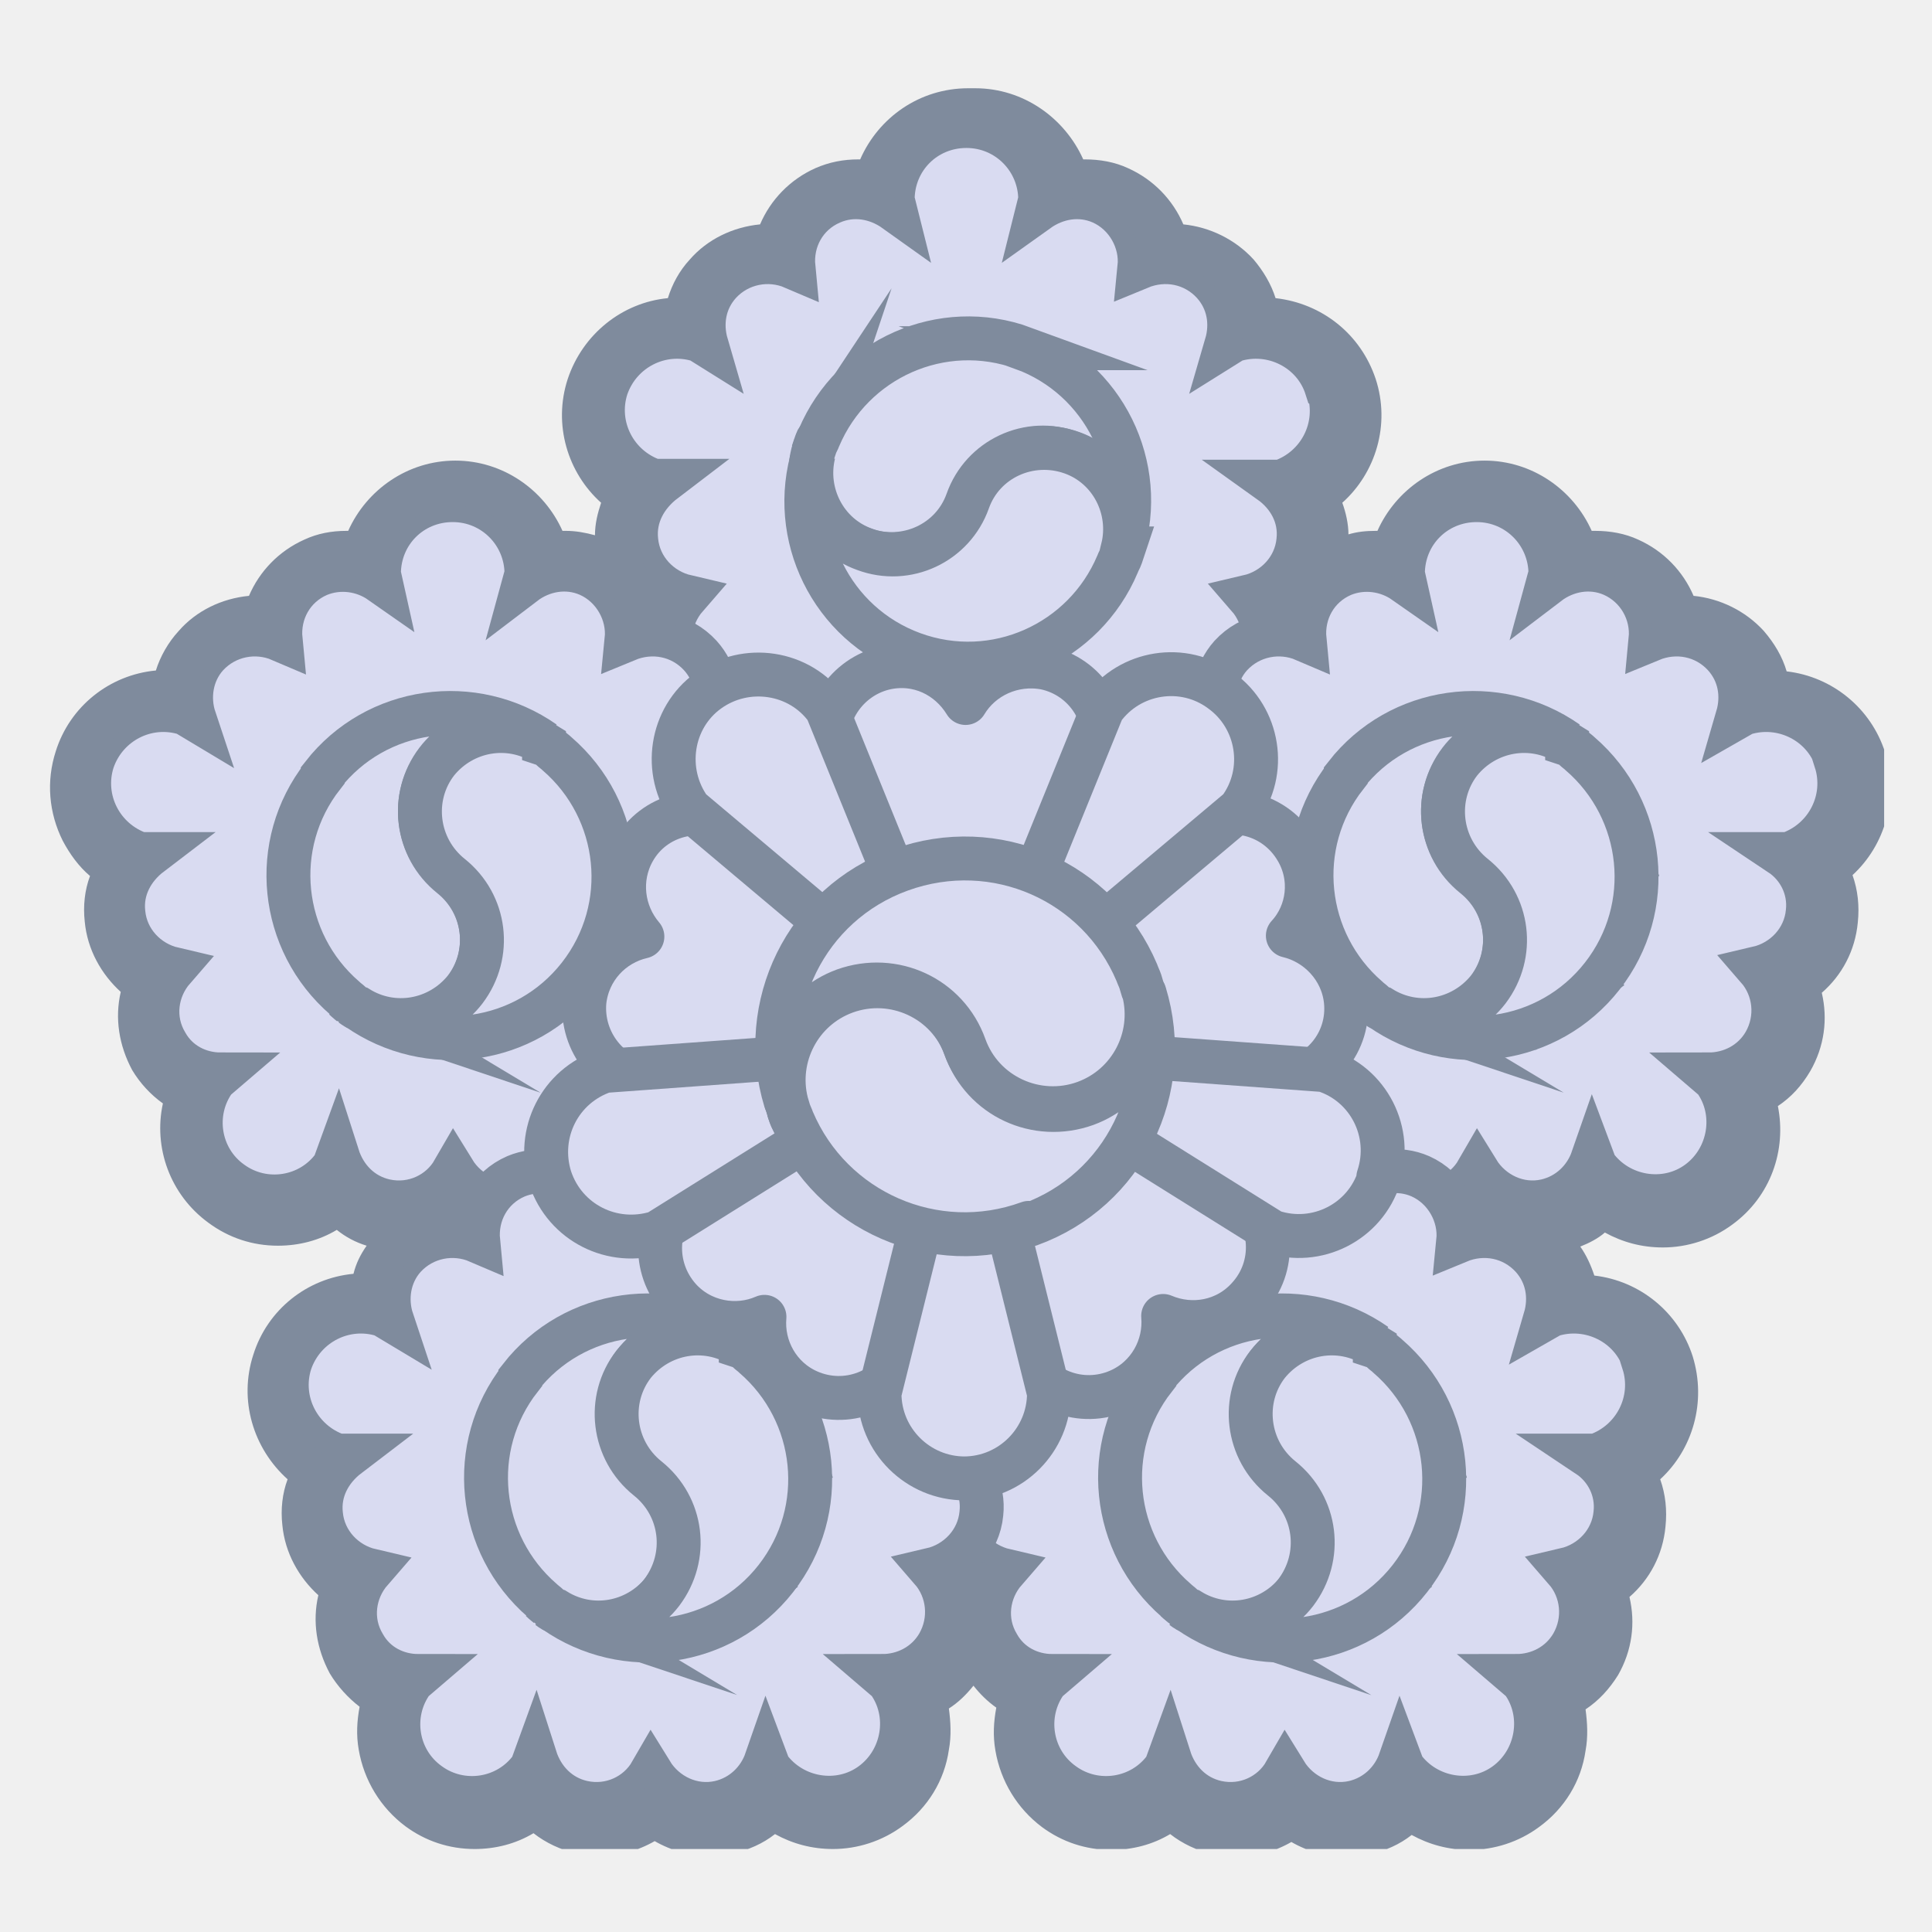
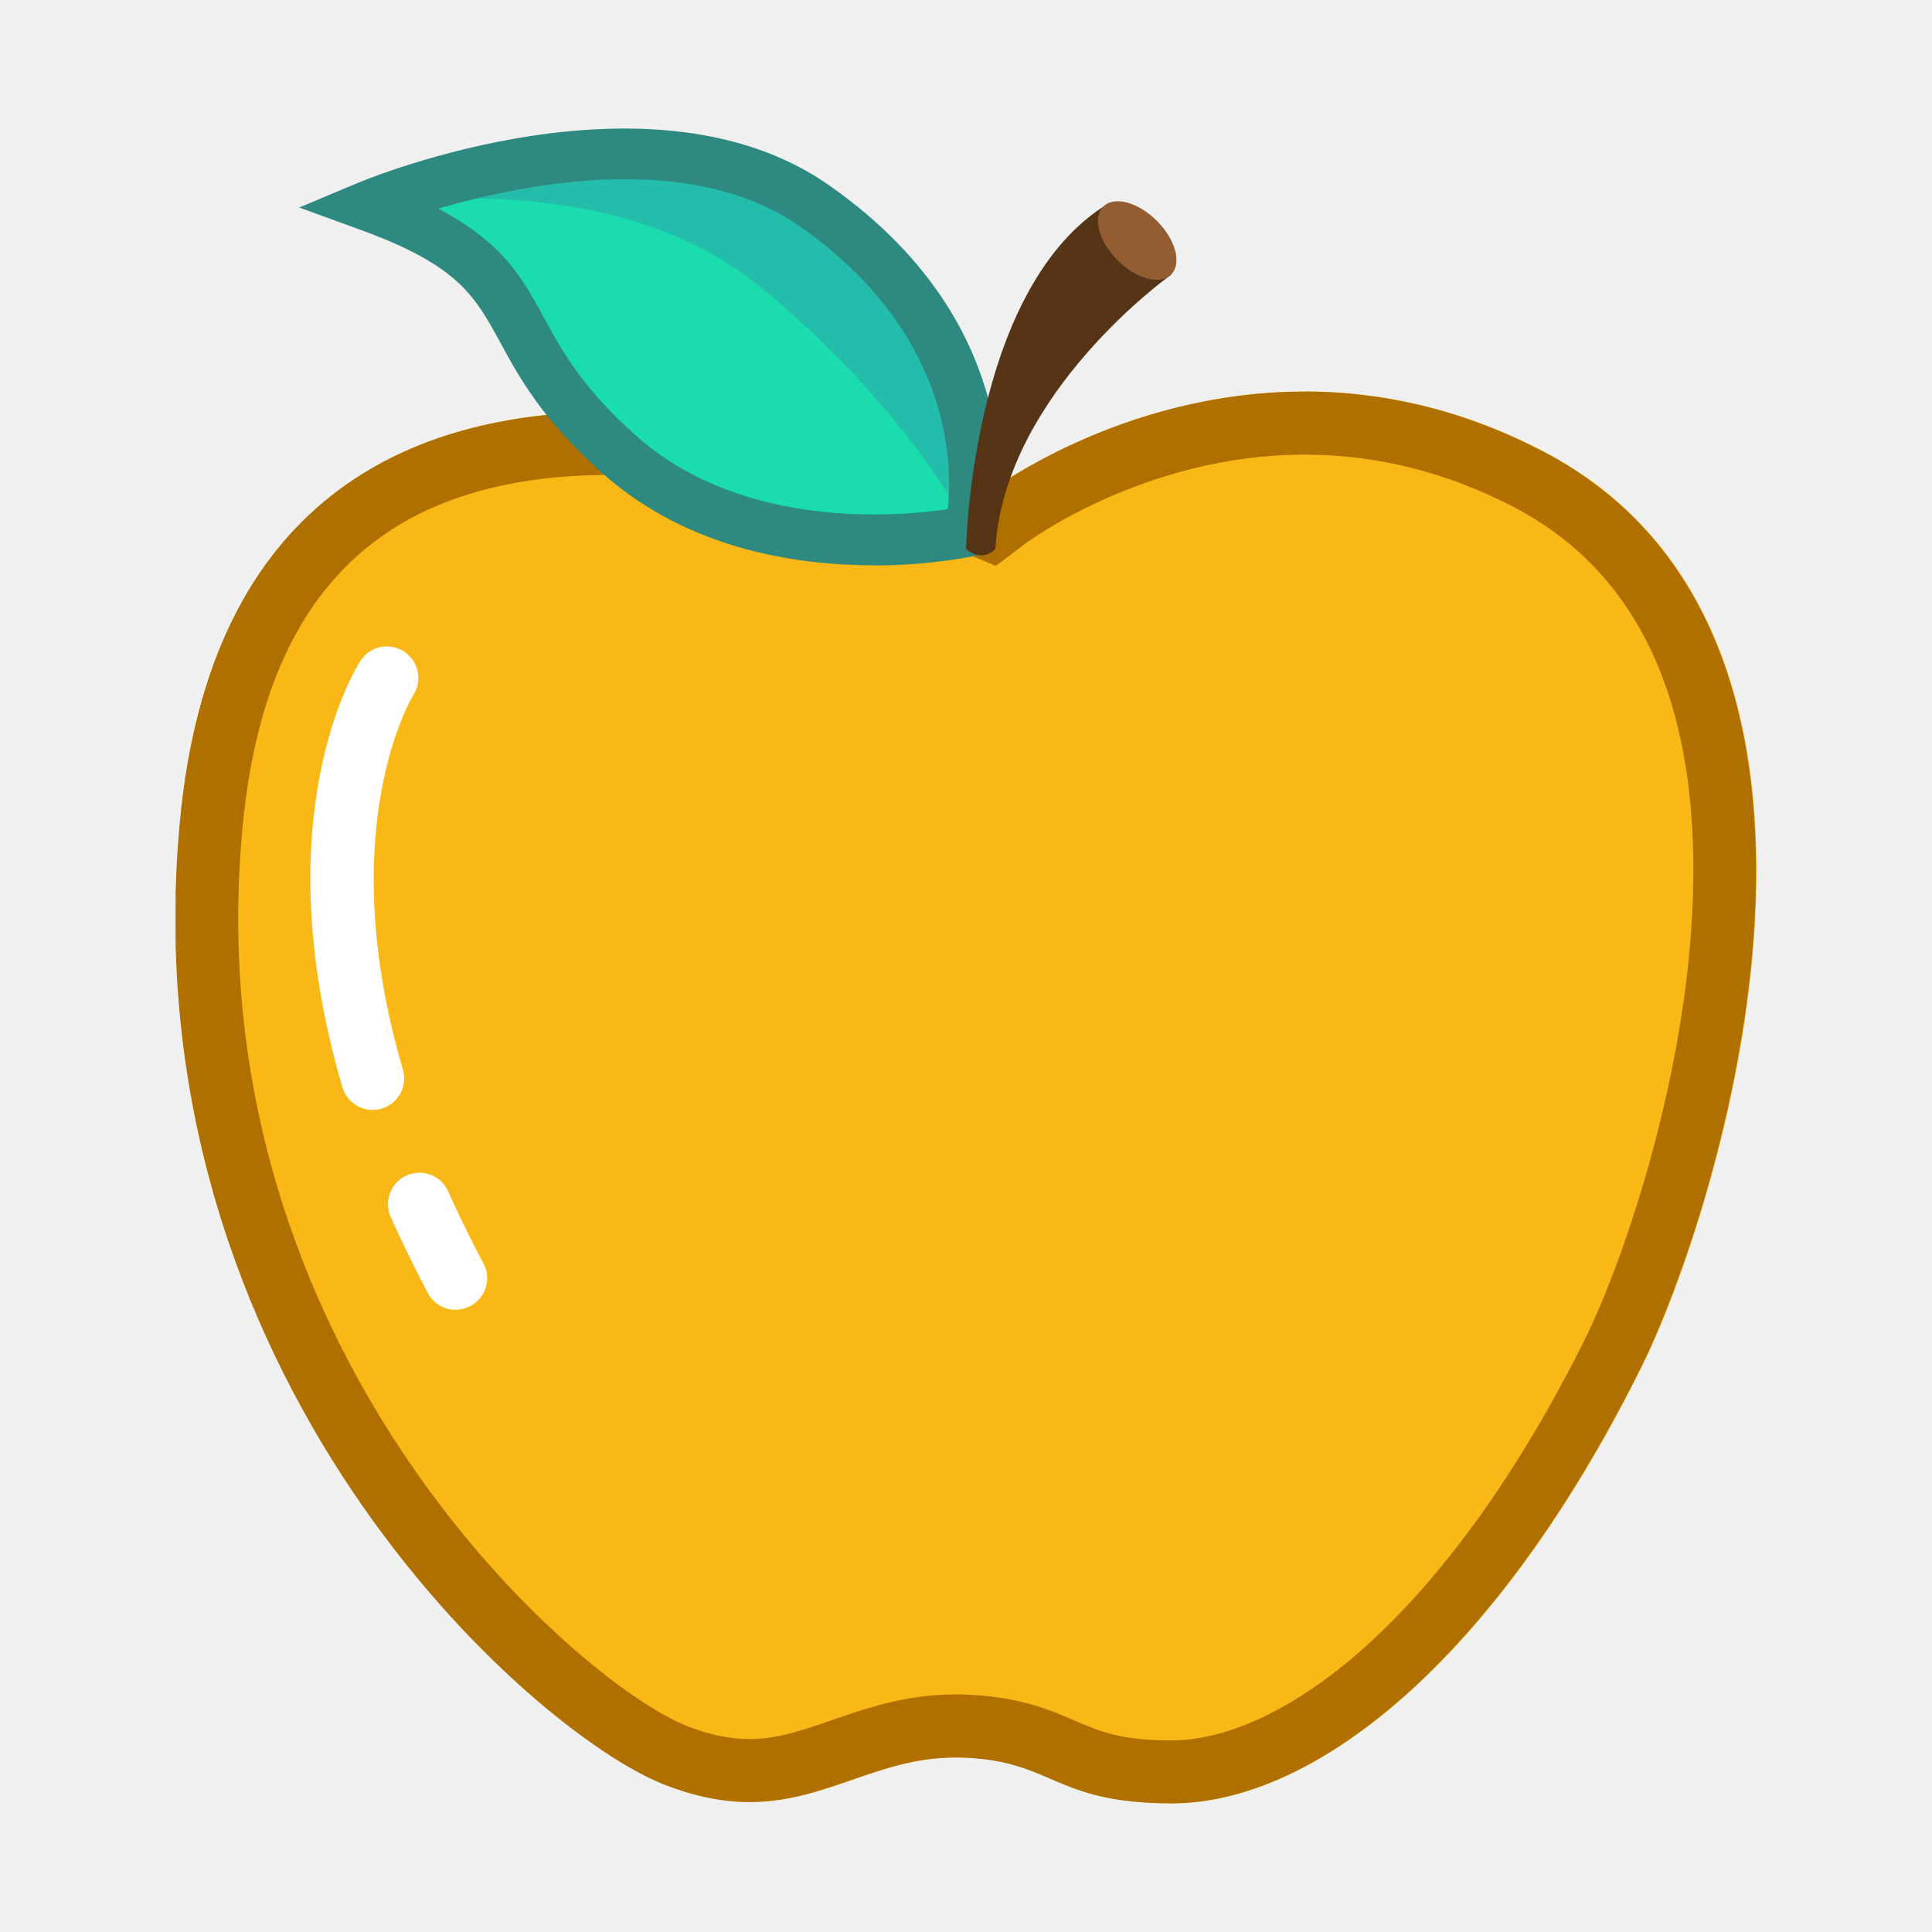
<svg xmlns="http://www.w3.org/2000/svg" width="22" height="22" viewBox="0 0 22 22" fill="none">
  <g clip-path="url(#clip0_625_6835)">
-     <path d="M15.105 4.415C14.965 3.975 14.485 3.735 14.045 3.875L13.965 3.925C14.035 3.685 13.995 3.425 13.815 3.225C13.595 2.985 13.265 2.925 12.975 3.045C13.005 2.745 12.835 2.435 12.545 2.305C12.295 2.195 12.025 2.245 11.815 2.395L11.845 2.275C11.845 1.815 11.475 1.435 11.005 1.435C10.535 1.435 10.165 1.805 10.165 2.275L10.195 2.395C9.985 2.245 9.715 2.195 9.465 2.305C9.165 2.435 9.005 2.735 9.035 3.045C8.755 2.925 8.415 2.985 8.195 3.225C8.015 3.425 7.975 3.685 8.045 3.925L7.965 3.875C7.525 3.735 7.055 3.975 6.905 4.415C6.765 4.855 7.005 5.325 7.445 5.475H7.565C7.355 5.635 7.215 5.875 7.245 6.155C7.275 6.475 7.515 6.725 7.815 6.795C7.615 7.025 7.565 7.365 7.735 7.645C7.865 7.875 8.105 7.995 8.355 7.995L8.295 8.045C8.025 8.415 8.105 8.945 8.485 9.215C8.855 9.485 9.385 9.405 9.655 9.025L9.695 8.935C9.775 9.175 9.965 9.375 10.235 9.435C10.555 9.505 10.865 9.355 11.015 9.095C11.175 9.355 11.485 9.505 11.795 9.435C12.065 9.375 12.255 9.175 12.335 8.935L12.375 9.025C12.645 9.395 13.175 9.485 13.545 9.215C13.915 8.945 14.005 8.415 13.735 8.045L13.675 7.995C13.925 7.995 14.165 7.875 14.295 7.645C14.455 7.365 14.415 7.025 14.215 6.795C14.515 6.725 14.755 6.475 14.785 6.155C14.815 5.875 14.675 5.635 14.465 5.485H14.585C15.025 5.335 15.265 4.865 15.125 4.425L15.105 4.415ZM11.015 7.295L10.355 7.155L10.275 7.325L9.755 6.945L9.895 6.815L9.555 6.225L9.485 5.555L9.285 5.525L9.485 4.905L9.665 5.005L10.115 4.505L10.735 4.235L10.695 4.025H11.345L11.305 4.235L11.925 4.505L12.375 5.005L12.555 4.905L12.755 5.525L12.555 5.555L12.485 6.225L12.145 6.815L12.285 6.945L11.765 7.325L11.685 7.155L11.025 7.295H11.015Z" fill="#D9DBF1" stroke="#7F8B9D" stroke-width="0.5" stroke-miterlimit="10" stroke-linecap="round" />
-     <path d="M9.285 5.065C9.285 5.065 9.305 5.005 9.325 4.975C9.315 5.005 9.295 5.035 9.285 5.065Z" fill="#D9DBF1" stroke="#7F8B9D" stroke-width="0.5" stroke-miterlimit="10" stroke-linecap="round" />
-     <path d="M9.255 5.155C9.255 5.155 9.275 5.095 9.285 5.065C9.275 5.095 9.265 5.125 9.255 5.155Z" fill="#D9DBF1" stroke="#7F8B9D" stroke-width="0.5" stroke-miterlimit="10" stroke-linecap="round" />
-     <path d="M11.655 3.965C10.725 3.625 9.705 4.085 9.325 4.985C9.315 5.015 9.295 5.045 9.285 5.075C9.275 5.105 9.265 5.135 9.255 5.165C9.145 5.615 9.385 6.095 9.835 6.255C10.315 6.425 10.845 6.185 11.015 5.705C11.185 5.225 11.715 4.975 12.195 5.155C12.645 5.315 12.885 5.795 12.775 6.245C13.065 5.315 12.575 4.305 11.645 3.965H11.655Z" fill="#D9DBF1" stroke="#7F8B9D" stroke-width="0.5" stroke-miterlimit="10" stroke-linecap="round" />
-     <path d="M12.785 6.245C12.895 5.795 12.655 5.315 12.205 5.155C11.725 4.985 11.195 5.225 11.025 5.705C10.855 6.185 10.325 6.435 9.845 6.255C9.395 6.095 9.155 5.615 9.265 5.165C8.975 6.095 9.465 7.105 10.395 7.445C11.325 7.785 12.345 7.325 12.725 6.425C12.735 6.395 12.755 6.365 12.765 6.335C12.775 6.305 12.785 6.275 12.795 6.245H12.785Z" fill="#D9DBF1" stroke="#7F8B9D" stroke-width="0.5" stroke-miterlimit="10" stroke-linecap="round" />
-     <path d="M9.255 8.665C9.115 8.225 8.635 7.985 8.195 8.125L8.125 8.165C8.195 7.925 8.155 7.665 7.975 7.465C7.755 7.225 7.425 7.165 7.135 7.285C7.165 6.985 6.995 6.675 6.705 6.545C6.455 6.435 6.175 6.485 5.965 6.645L5.995 6.535C5.995 6.075 5.625 5.695 5.155 5.695C4.685 5.695 4.315 6.065 4.315 6.535L4.335 6.625C4.135 6.485 3.865 6.445 3.625 6.545C3.325 6.675 3.165 6.975 3.195 7.285C2.915 7.165 2.575 7.225 2.355 7.465C2.175 7.665 2.135 7.945 2.215 8.185L2.115 8.125C1.675 7.985 1.205 8.225 1.055 8.665C0.915 9.105 1.155 9.575 1.595 9.725H1.715C1.505 9.885 1.375 10.125 1.405 10.395C1.435 10.715 1.675 10.965 1.975 11.035C1.775 11.265 1.725 11.605 1.895 11.885C2.025 12.115 2.265 12.235 2.515 12.235L2.445 12.295C2.175 12.665 2.255 13.195 2.635 13.465C3.005 13.735 3.535 13.655 3.805 13.275L3.845 13.165C3.925 13.415 4.115 13.615 4.385 13.675C4.705 13.745 5.015 13.595 5.165 13.335C5.325 13.595 5.635 13.745 5.945 13.675C6.205 13.615 6.395 13.425 6.475 13.195L6.505 13.275C6.775 13.645 7.305 13.735 7.675 13.465C8.045 13.195 8.135 12.665 7.865 12.295L7.795 12.235C8.045 12.235 8.295 12.115 8.435 11.875C8.595 11.595 8.555 11.255 8.355 11.025C8.655 10.955 8.895 10.705 8.925 10.385C8.955 10.115 8.825 9.865 8.615 9.725H8.705C9.145 9.575 9.385 9.105 9.245 8.665H9.255Z" fill="#D9DBF1" stroke="#7F8B9D" stroke-width="0.5" stroke-miterlimit="10" stroke-linecap="round" />
-     <path d="M5.185 11.535L4.525 11.395L4.435 11.575L3.905 11.195L4.055 11.055L3.715 10.475L3.645 9.795L3.435 9.765L3.635 9.145L3.825 9.245L4.275 8.745L4.895 8.475L4.865 8.265H5.515L5.475 8.475L6.095 8.745L6.545 9.245L6.715 9.155L6.915 9.775L6.725 9.795L6.655 10.475L6.315 11.055L6.455 11.185L5.925 11.565L5.845 11.395L5.185 11.535Z" fill="#D9DBF1" stroke="#7F8B9D" stroke-width="0.5" stroke-miterlimit="10" stroke-linecap="round" />
-     <path d="M3.995 11.435C3.995 11.435 3.945 11.395 3.925 11.375C3.945 11.395 3.975 11.415 3.995 11.435Z" fill="#D9DBF1" stroke="#7F8B9D" stroke-width="0.5" stroke-miterlimit="10" stroke-linecap="round" />
-     <path d="M4.075 11.485C4.075 11.485 4.025 11.455 3.995 11.435C4.025 11.455 4.045 11.475 4.075 11.485Z" fill="#D9DBF1" stroke="#7F8B9D" stroke-width="0.5" stroke-miterlimit="10" stroke-linecap="round" />
-     <path d="M3.675 8.835C3.065 9.615 3.185 10.725 3.925 11.365C3.945 11.385 3.975 11.405 3.995 11.425C4.015 11.445 4.045 11.465 4.075 11.475C4.475 11.725 4.995 11.635 5.295 11.265C5.605 10.865 5.535 10.285 5.135 9.965C4.735 9.645 4.665 9.075 4.975 8.665C5.265 8.285 5.795 8.205 6.195 8.455C5.395 7.895 4.285 8.045 3.675 8.825V8.835Z" fill="#D9DBF1" stroke="#7F8B9D" stroke-width="0.5" stroke-miterlimit="10" stroke-linecap="round" />
-     <path d="M6.195 8.465C5.795 8.215 5.275 8.305 4.975 8.675C4.665 9.075 4.735 9.655 5.135 9.975C5.535 10.295 5.605 10.865 5.295 11.275C5.005 11.655 4.475 11.735 4.075 11.485C4.875 12.045 5.985 11.895 6.595 11.115C7.205 10.335 7.085 9.225 6.345 8.585C6.325 8.565 6.295 8.545 6.275 8.525C6.255 8.505 6.225 8.485 6.195 8.475V8.465Z" fill="#D9DBF1" stroke="#7F8B9D" stroke-width="0.5" stroke-miterlimit="10" stroke-linecap="round" />
-     <path d="M20.915 8.665C20.775 8.225 20.295 7.985 19.855 8.125L19.785 8.165C19.855 7.925 19.815 7.665 19.635 7.465C19.415 7.225 19.085 7.165 18.795 7.285C18.825 6.975 18.655 6.675 18.365 6.545C18.115 6.435 17.835 6.485 17.625 6.645L17.655 6.535C17.655 6.075 17.285 5.695 16.815 5.695C16.345 5.695 15.975 6.065 15.975 6.535L15.995 6.625C15.795 6.485 15.525 6.445 15.285 6.545C14.985 6.675 14.825 6.975 14.855 7.285C14.575 7.165 14.235 7.225 14.015 7.465C13.835 7.665 13.795 7.945 13.875 8.185L13.775 8.125C13.335 7.985 12.865 8.225 12.715 8.665C12.575 9.105 12.815 9.575 13.255 9.725H13.375C13.165 9.885 13.035 10.125 13.065 10.395C13.095 10.715 13.335 10.965 13.635 11.035C13.435 11.265 13.385 11.605 13.555 11.885C13.685 12.115 13.925 12.235 14.175 12.235L14.105 12.295C13.835 12.665 13.915 13.195 14.295 13.465C14.665 13.735 15.195 13.655 15.465 13.275L15.505 13.165C15.585 13.415 15.775 13.615 16.045 13.675C16.365 13.745 16.675 13.595 16.825 13.335C16.985 13.595 17.295 13.745 17.605 13.675C17.865 13.615 18.055 13.425 18.135 13.195L18.165 13.275C18.435 13.645 18.965 13.735 19.335 13.465C19.705 13.195 19.795 12.665 19.525 12.295L19.455 12.235C19.705 12.235 19.955 12.115 20.095 11.875C20.255 11.595 20.215 11.255 20.015 11.025C20.315 10.955 20.555 10.705 20.585 10.385C20.615 10.115 20.485 9.865 20.275 9.725H20.365C20.805 9.575 21.045 9.105 20.905 8.665H20.915ZM16.845 11.545L16.185 11.405L16.095 11.585L15.565 11.205L15.715 11.065L15.375 10.475L15.305 9.805L15.095 9.775L15.295 9.155L15.485 9.255L15.935 8.755L16.555 8.485L16.515 8.285H17.165L17.125 8.485L17.745 8.755L18.195 9.255L18.365 9.165L18.565 9.775L18.375 9.805L18.305 10.475L17.965 11.065L18.105 11.195L17.585 11.575L17.505 11.405L16.845 11.545Z" fill="#D9DBF1" stroke="#7F8B9D" stroke-width="0.5" stroke-miterlimit="10" stroke-linecap="round" />
-     <path d="M15.645 11.435C15.645 11.435 15.595 11.395 15.575 11.375C15.595 11.395 15.625 11.415 15.645 11.435Z" fill="#D9DBF1" stroke="#7F8B9D" stroke-width="0.5" stroke-miterlimit="10" stroke-linecap="round" />
-     <path d="M15.725 11.485C15.725 11.485 15.675 11.455 15.645 11.435C15.675 11.455 15.695 11.475 15.725 11.485Z" fill="#D9DBF1" stroke="#7F8B9D" stroke-width="0.5" stroke-miterlimit="10" stroke-linecap="round" />
-     <path d="M15.325 8.835C14.715 9.615 14.835 10.725 15.575 11.365C15.595 11.385 15.625 11.405 15.645 11.425C15.665 11.445 15.695 11.465 15.725 11.475C16.125 11.725 16.645 11.635 16.945 11.265C17.255 10.865 17.185 10.285 16.785 9.965C16.385 9.645 16.315 9.075 16.625 8.665C16.915 8.285 17.445 8.205 17.845 8.455C17.045 7.895 15.935 8.045 15.325 8.825V8.835Z" fill="#D9DBF1" stroke="#7F8B9D" stroke-width="0.5" stroke-miterlimit="10" stroke-linecap="round" />
-     <path d="M17.845 8.465C17.445 8.215 16.925 8.305 16.625 8.675C16.315 9.075 16.385 9.655 16.785 9.975C17.185 10.295 17.255 10.865 16.945 11.275C16.655 11.655 16.125 11.735 15.725 11.485C16.525 12.045 17.635 11.895 18.245 11.115C18.855 10.335 18.735 9.225 17.995 8.585C17.975 8.565 17.945 8.545 17.925 8.525C17.905 8.505 17.875 8.485 17.845 8.475V8.465Z" fill="#D9DBF1" stroke="#7F8B9D" stroke-width="0.5" stroke-miterlimit="10" stroke-linecap="round" />
-     <path d="M18.725 15.515C18.585 15.075 18.105 14.835 17.665 14.975L17.595 15.015C17.665 14.775 17.625 14.515 17.445 14.315C17.225 14.075 16.895 14.015 16.605 14.135C16.635 13.835 16.465 13.525 16.175 13.395C15.925 13.285 15.645 13.335 15.435 13.495L15.465 13.385C15.465 12.925 15.095 12.545 14.625 12.545C14.155 12.545 13.785 12.915 13.785 13.385L13.805 13.475C13.605 13.335 13.335 13.295 13.095 13.395C12.795 13.525 12.635 13.825 12.665 14.135C12.385 14.015 12.045 14.075 11.825 14.315C11.645 14.515 11.605 14.795 11.685 15.035L11.585 14.975C11.145 14.835 10.675 15.075 10.525 15.515C10.385 15.955 10.625 16.425 11.065 16.575H11.185C10.975 16.735 10.845 16.975 10.875 17.245C10.905 17.565 11.145 17.815 11.445 17.885C11.245 18.115 11.195 18.455 11.365 18.735C11.495 18.965 11.735 19.085 11.985 19.085L11.915 19.145C11.645 19.515 11.725 20.045 12.105 20.315C12.475 20.585 13.005 20.505 13.275 20.125L13.315 20.015C13.395 20.265 13.585 20.465 13.855 20.525C14.175 20.595 14.485 20.445 14.635 20.185C14.795 20.445 15.105 20.595 15.415 20.525C15.675 20.465 15.865 20.275 15.945 20.045L15.975 20.125C16.245 20.495 16.775 20.585 17.145 20.315C17.515 20.045 17.605 19.515 17.335 19.145L17.265 19.085C17.515 19.085 17.765 18.965 17.905 18.725C18.065 18.445 18.025 18.105 17.825 17.875C18.125 17.805 18.365 17.555 18.395 17.235C18.425 16.965 18.295 16.715 18.085 16.575H18.175C18.615 16.425 18.855 15.955 18.715 15.515H18.725ZM14.655 18.395L13.995 18.255L13.905 18.435L13.375 18.055L13.525 17.915L13.185 17.325L13.115 16.655L12.905 16.625L13.105 16.005L13.295 16.105L13.745 15.605L14.365 15.335L14.325 15.135H14.975L14.935 15.335L15.555 15.605L16.005 16.105L16.175 16.015L16.375 16.625L16.185 16.655L16.115 17.325L15.775 17.915L15.915 18.045L15.395 18.425L15.315 18.255L14.655 18.395Z" fill="#D9DBF1" stroke="#7F8B9D" stroke-width="0.5" stroke-miterlimit="10" stroke-linecap="round" />
-     <path d="M13.465 18.285C13.465 18.285 13.415 18.245 13.395 18.225C13.415 18.245 13.445 18.265 13.465 18.285Z" fill="#D9DBF1" stroke="#7F8B9D" stroke-width="0.5" stroke-miterlimit="10" stroke-linecap="round" />
-     <path d="M13.535 18.345C13.535 18.345 13.485 18.315 13.455 18.295C13.485 18.315 13.505 18.335 13.535 18.345Z" fill="#D9DBF1" stroke="#7F8B9D" stroke-width="0.5" stroke-miterlimit="10" stroke-linecap="round" />
-     <path d="M13.145 15.695C12.535 16.475 12.655 17.585 13.395 18.225C13.415 18.245 13.445 18.265 13.465 18.285C13.485 18.305 13.515 18.325 13.545 18.335C13.945 18.585 14.465 18.495 14.765 18.125C15.075 17.725 15.005 17.145 14.605 16.825C14.205 16.505 14.135 15.935 14.445 15.525C14.735 15.145 15.265 15.065 15.665 15.315C14.865 14.755 13.755 14.905 13.145 15.685V15.695Z" fill="#D9DBF1" stroke="#7F8B9D" stroke-width="0.5" stroke-miterlimit="10" stroke-linecap="round" />
-     <path d="M15.655 15.325C15.255 15.075 14.735 15.165 14.435 15.535C14.125 15.935 14.195 16.515 14.595 16.835C14.995 17.155 15.065 17.725 14.755 18.135C14.465 18.515 13.935 18.595 13.535 18.345C14.335 18.905 15.445 18.755 16.055 17.975C16.665 17.195 16.545 16.085 15.805 15.445C15.785 15.425 15.755 15.405 15.735 15.385C15.715 15.365 15.685 15.345 15.655 15.335V15.325Z" fill="#D9DBF1" stroke="#7F8B9D" stroke-width="0.5" stroke-miterlimit="10" stroke-linecap="round" />
-     <path d="M11.505 15.515C11.365 15.075 10.885 14.835 10.445 14.975L10.375 15.015C10.445 14.775 10.405 14.515 10.225 14.315C10.005 14.075 9.675 14.015 9.385 14.135C9.415 13.835 9.245 13.525 8.955 13.395C8.705 13.285 8.425 13.335 8.215 13.495L8.245 13.385C8.245 12.925 7.875 12.545 7.405 12.545C6.935 12.545 6.565 12.915 6.565 13.385L6.585 13.475C6.385 13.335 6.115 13.295 5.875 13.395C5.575 13.525 5.415 13.825 5.445 14.135C5.165 14.015 4.825 14.075 4.605 14.315C4.425 14.515 4.385 14.795 4.465 15.035L4.365 14.975C3.925 14.835 3.455 15.075 3.305 15.515C3.165 15.955 3.405 16.425 3.845 16.575H3.965C3.755 16.735 3.625 16.975 3.655 17.245C3.685 17.565 3.925 17.815 4.225 17.885C4.025 18.115 3.975 18.455 4.145 18.735C4.275 18.965 4.515 19.085 4.765 19.085L4.695 19.145C4.425 19.515 4.505 20.045 4.885 20.315C5.255 20.585 5.785 20.505 6.055 20.125L6.095 20.015C6.175 20.265 6.365 20.465 6.635 20.525C6.955 20.595 7.265 20.445 7.415 20.185C7.575 20.445 7.885 20.595 8.195 20.525C8.455 20.465 8.645 20.275 8.725 20.045L8.755 20.125C9.025 20.495 9.555 20.585 9.925 20.315C10.295 20.045 10.385 19.515 10.115 19.145L10.045 19.085C10.295 19.085 10.545 18.965 10.685 18.725C10.845 18.445 10.805 18.105 10.605 17.875C10.905 17.805 11.145 17.555 11.175 17.235C11.205 16.965 11.075 16.715 10.865 16.575H10.955C11.395 16.425 11.635 15.955 11.495 15.515H11.505ZM7.435 18.395L6.775 18.255L6.685 18.435L6.155 18.055L6.305 17.915L5.965 17.325L5.895 16.655L5.685 16.625L5.885 16.005L6.075 16.105L6.525 15.605L7.145 15.335L7.105 15.135H7.755L7.715 15.335L8.335 15.605L8.785 16.105L8.955 16.015L9.155 16.625L8.965 16.655L8.895 17.325L8.555 17.915L8.695 18.045L8.175 18.425L8.095 18.255L7.435 18.395Z" fill="#D9DBF1" stroke="#7F8B9D" stroke-width="0.5" stroke-miterlimit="10" stroke-linecap="round" />
-     <path d="M6.235 18.285C6.235 18.285 6.185 18.245 6.165 18.225C6.185 18.245 6.215 18.265 6.235 18.285Z" fill="#D9DBF1" stroke="#7F8B9D" stroke-width="0.5" stroke-miterlimit="10" stroke-linecap="round" />
-     <path d="M6.315 18.345C6.315 18.345 6.265 18.315 6.235 18.295C6.265 18.315 6.285 18.335 6.315 18.345Z" fill="#D9DBF1" stroke="#7F8B9D" stroke-width="0.5" stroke-miterlimit="10" stroke-linecap="round" />
-     <path d="M5.925 15.695C5.315 16.475 5.435 17.585 6.175 18.225C6.195 18.245 6.225 18.265 6.245 18.285C6.265 18.305 6.295 18.325 6.325 18.335C6.725 18.585 7.245 18.495 7.545 18.125C7.855 17.725 7.785 17.145 7.385 16.825C6.985 16.505 6.915 15.935 7.225 15.525C7.515 15.145 8.045 15.065 8.445 15.315C7.645 14.755 6.535 14.905 5.925 15.685V15.695Z" fill="#D9DBF1" stroke="#7F8B9D" stroke-width="0.5" stroke-miterlimit="10" stroke-linecap="round" />
-     <path d="M8.435 15.325C8.035 15.075 7.515 15.165 7.215 15.535C6.905 15.935 6.975 16.515 7.375 16.835C7.775 17.155 7.845 17.725 7.535 18.135C7.245 18.515 6.715 18.595 6.315 18.345C7.115 18.905 8.225 18.755 8.835 17.975C9.445 17.195 9.325 16.085 8.585 15.445C8.565 15.425 8.535 15.405 8.515 15.385C8.495 15.365 8.465 15.345 8.435 15.335V15.325Z" fill="#D9DBF1" stroke="#7F8B9D" stroke-width="0.5" stroke-miterlimit="10" stroke-linecap="round" />
-     <path d="M7.815 13.575L9.415 12.725L9.935 13.305L10.645 13.625L10.325 15.415C10.135 15.845 9.635 16.035 9.205 15.845C8.865 15.695 8.675 15.345 8.705 14.995C8.385 15.135 7.985 15.065 7.735 14.785C7.425 14.435 7.445 13.905 7.795 13.585L7.815 13.575Z" fill="#D9DBF1" stroke="#7F8B9D" stroke-width="0.5" stroke-linecap="round" stroke-linejoin="round" />
-     <path d="M9.295 11.305L9.215 12.085L7.415 12.335C6.945 12.285 6.615 11.865 6.655 11.405C6.695 11.035 6.965 10.745 7.315 10.665C7.085 10.395 7.035 10.005 7.215 9.685C7.445 9.275 7.965 9.145 8.375 9.375L9.685 10.635L9.295 11.315V11.305Z" fill="#D9DBF1" stroke="#7F8B9D" stroke-width="0.5" stroke-linecap="round" stroke-linejoin="round" />
-     <path d="M11.755 10.245L10.995 10.085L10.235 10.245L9.435 8.615C9.335 8.155 9.635 7.705 10.085 7.605C10.455 7.525 10.805 7.695 10.995 8.005C11.175 7.705 11.535 7.535 11.905 7.605C12.365 7.705 12.655 8.155 12.555 8.615L11.755 10.245Z" fill="#D9DBF1" stroke="#7F8B9D" stroke-width="0.5" stroke-linecap="round" stroke-linejoin="round" />
-     <path d="M14.565 12.335L12.765 12.085L12.685 11.305L12.295 10.625L13.605 9.365C14.015 9.135 14.525 9.265 14.765 9.675C14.955 9.995 14.905 10.395 14.665 10.655C15.005 10.735 15.285 11.025 15.325 11.395C15.375 11.865 15.035 12.275 14.565 12.325V12.335Z" fill="#D9DBF1" stroke="#7F8B9D" stroke-width="0.5" stroke-linecap="round" stroke-linejoin="round" />
-     <path d="M12.555 12.725L14.155 13.575C14.505 13.885 14.535 14.425 14.215 14.775C13.965 15.055 13.575 15.125 13.245 14.985C13.275 15.335 13.085 15.685 12.745 15.835C12.315 16.025 11.815 15.835 11.625 15.405L11.305 13.615L12.015 13.295L12.535 12.715L12.555 12.725Z" fill="#D9DBF1" stroke="#7F8B9D" stroke-width="0.5" stroke-linecap="round" stroke-linejoin="round" />
-     <path d="M10.985 16.835C10.455 16.835 10.015 16.405 10.015 15.865L10.515 13.855H11.445L11.945 15.865C11.945 16.395 11.515 16.835 10.975 16.835H10.985Z" fill="#D9DBF1" stroke="#7F8B9D" stroke-width="0.5" stroke-linecap="round" stroke-linejoin="round" />
-     <path d="M9.245 12.935L7.485 14.035C6.975 14.195 6.435 13.925 6.265 13.415C6.105 12.905 6.375 12.365 6.885 12.195L8.945 12.045L9.235 12.935H9.245Z" fill="#D9DBF1" stroke="#7F8B9D" stroke-width="0.5" stroke-linecap="round" stroke-linejoin="round" />
-     <path d="M7.855 9.215C7.545 8.785 7.635 8.175 8.065 7.865C8.495 7.555 9.105 7.645 9.415 8.075L10.195 9.995L9.435 10.545L7.855 9.215Z" fill="#D9DBF1" stroke="#7F8B9D" stroke-width="0.5" stroke-linecap="round" stroke-linejoin="round" />
-     <path d="M12.535 10.545L11.775 9.995L12.555 8.075C12.865 7.645 13.475 7.545 13.905 7.865C14.335 8.175 14.435 8.785 14.115 9.215L12.535 10.545Z" fill="#D9DBF1" stroke="#7F8B9D" stroke-width="0.5" stroke-linecap="round" stroke-linejoin="round" />
-     <path d="M15.705 13.405C15.545 13.915 14.995 14.195 14.485 14.025L12.725 12.925L13.015 12.035L15.075 12.185C15.585 12.345 15.865 12.895 15.695 13.405H15.705Z" fill="#D9DBF1" stroke="#7F8B9D" stroke-width="0.5" stroke-linecap="round" stroke-linejoin="round" />
-     <path d="M8.985 12.655C8.985 12.655 9.015 12.725 9.025 12.755C9.005 12.725 8.995 12.685 8.985 12.655Z" fill="#D9DBF1" stroke="#7F8B9D" stroke-width="0.5" stroke-linecap="round" stroke-linejoin="round" />
-     <path d="M8.955 12.545C8.955 12.545 8.975 12.615 8.985 12.645C8.975 12.615 8.965 12.575 8.955 12.545Z" fill="#D9DBF1" stroke="#7F8B9D" stroke-width="0.5" stroke-linecap="round" stroke-linejoin="round" />
-     <path d="M11.715 13.925C10.645 14.315 9.465 13.795 9.025 12.755C9.015 12.725 8.995 12.685 8.985 12.655C8.975 12.625 8.965 12.585 8.955 12.555C8.825 12.035 9.105 11.485 9.625 11.295C10.175 11.095 10.795 11.375 10.995 11.935C11.195 12.495 11.805 12.775 12.365 12.575C12.885 12.385 13.165 11.835 13.035 11.315C13.365 12.395 12.805 13.555 11.725 13.945L11.715 13.925Z" fill="#D9DBF1" stroke="#7F8B9D" stroke-width="0.5" stroke-linecap="round" stroke-linejoin="round" />
-     <path d="M13.025 11.295C13.155 11.815 12.875 12.365 12.355 12.555C11.805 12.755 11.185 12.475 10.985 11.915C10.785 11.355 10.175 11.075 9.615 11.275C9.095 11.465 8.815 12.015 8.945 12.535C8.615 11.455 9.175 10.295 10.255 9.905C11.335 9.515 12.505 10.035 12.945 11.075C12.955 11.105 12.975 11.145 12.985 11.175C12.995 11.205 13.005 11.245 13.015 11.275L13.025 11.295Z" fill="#D9DBF1" stroke="#7F8B9D" stroke-width="0.5" stroke-linecap="round" stroke-linejoin="round" />
-     <path d="M11.015 1.445C11.475 1.445 11.855 1.815 11.855 2.285L11.825 2.405C11.955 2.315 12.105 2.255 12.265 2.255C12.355 2.255 12.455 2.275 12.545 2.315C12.845 2.445 13.005 2.745 12.975 3.055C13.065 3.015 13.165 2.995 13.265 2.995C13.465 2.995 13.665 3.075 13.815 3.235C13.995 3.435 14.035 3.695 13.965 3.935L14.045 3.885C14.135 3.855 14.215 3.845 14.305 3.845C14.655 3.845 14.985 4.065 15.105 4.425C15.245 4.865 15.005 5.335 14.565 5.485H14.445C14.655 5.645 14.795 5.885 14.765 6.165C14.735 6.485 14.495 6.735 14.195 6.805C14.315 6.935 14.365 7.105 14.375 7.275C14.445 7.255 14.525 7.245 14.595 7.245C14.685 7.245 14.785 7.265 14.875 7.305C14.845 7.005 15.015 6.695 15.305 6.565C15.395 6.525 15.495 6.505 15.585 6.505C15.735 6.505 15.885 6.555 16.015 6.645L15.995 6.555C15.995 6.095 16.365 5.715 16.835 5.715C17.305 5.715 17.675 6.085 17.675 6.555L17.645 6.665C17.775 6.565 17.935 6.505 18.095 6.505C18.195 6.505 18.285 6.525 18.385 6.565C18.685 6.695 18.845 6.995 18.815 7.305C18.905 7.265 19.005 7.245 19.105 7.245C19.305 7.245 19.505 7.325 19.655 7.485C19.835 7.685 19.875 7.945 19.805 8.185L19.875 8.145C19.965 8.115 20.045 8.105 20.135 8.105C20.485 8.105 20.815 8.325 20.935 8.685C21.075 9.125 20.835 9.595 20.395 9.745H20.305C20.515 9.905 20.645 10.145 20.615 10.415C20.585 10.735 20.345 10.985 20.045 11.055C20.245 11.285 20.295 11.625 20.125 11.905C19.985 12.145 19.745 12.265 19.485 12.265L19.555 12.325C19.825 12.695 19.745 13.225 19.365 13.495C19.215 13.605 19.045 13.655 18.875 13.655C18.615 13.655 18.365 13.535 18.195 13.305L18.165 13.225C18.085 13.455 17.895 13.645 17.635 13.705C17.585 13.715 17.535 13.725 17.485 13.725C17.225 13.725 16.985 13.585 16.855 13.365C16.775 13.505 16.635 13.615 16.485 13.675C16.595 13.815 16.645 13.995 16.635 14.175C16.725 14.135 16.825 14.115 16.925 14.115C17.125 14.115 17.325 14.195 17.475 14.355C17.655 14.555 17.695 14.815 17.625 15.055L17.695 15.015C17.785 14.985 17.865 14.975 17.955 14.975C18.305 14.975 18.635 15.195 18.755 15.555C18.895 15.995 18.655 16.465 18.215 16.615H18.125C18.335 16.775 18.465 17.015 18.435 17.285C18.405 17.605 18.165 17.855 17.865 17.925C18.065 18.155 18.115 18.495 17.945 18.775C17.805 19.015 17.565 19.135 17.305 19.135L17.375 19.195C17.645 19.565 17.565 20.095 17.185 20.365C17.035 20.475 16.865 20.525 16.695 20.525C16.435 20.525 16.185 20.405 16.015 20.175L15.985 20.095C15.905 20.325 15.715 20.515 15.455 20.575C15.405 20.585 15.355 20.595 15.305 20.595C15.045 20.595 14.805 20.455 14.675 20.235C14.545 20.455 14.305 20.595 14.045 20.595C13.995 20.595 13.945 20.595 13.895 20.575C13.625 20.515 13.425 20.315 13.355 20.065L13.315 20.175C13.155 20.405 12.895 20.525 12.635 20.525C12.465 20.525 12.295 20.475 12.145 20.365C11.775 20.095 11.685 19.565 11.955 19.195L12.025 19.135C11.775 19.135 11.545 19.005 11.405 18.785C11.245 18.505 11.285 18.165 11.485 17.935C11.305 17.895 11.155 17.785 11.055 17.645C10.955 17.795 10.805 17.895 10.625 17.935C10.825 18.165 10.875 18.505 10.705 18.785C10.565 19.025 10.325 19.145 10.065 19.145L10.135 19.205C10.405 19.575 10.325 20.105 9.945 20.375C9.795 20.485 9.625 20.535 9.455 20.535C9.195 20.535 8.945 20.415 8.775 20.185L8.745 20.105C8.665 20.335 8.475 20.525 8.215 20.585C8.165 20.595 8.115 20.605 8.065 20.605C7.805 20.605 7.565 20.465 7.435 20.245C7.305 20.465 7.065 20.605 6.805 20.605C6.755 20.605 6.705 20.605 6.655 20.585C6.385 20.525 6.185 20.325 6.115 20.075L6.075 20.185C5.915 20.415 5.655 20.535 5.395 20.535C5.225 20.535 5.055 20.485 4.905 20.375C4.535 20.105 4.445 19.575 4.715 19.205L4.785 19.145C4.535 19.145 4.305 19.015 4.165 18.795C4.005 18.515 4.045 18.175 4.245 17.945C3.945 17.875 3.705 17.625 3.675 17.305C3.645 17.035 3.775 16.795 3.985 16.645H3.865C3.425 16.495 3.185 16.025 3.325 15.585C3.435 15.235 3.765 15.005 4.125 15.005C4.215 15.005 4.295 15.015 4.385 15.045L4.485 15.105C4.405 14.865 4.445 14.595 4.625 14.385C4.765 14.225 4.965 14.145 5.175 14.145C5.275 14.145 5.375 14.165 5.465 14.205C5.445 14.035 5.505 13.865 5.605 13.715C5.435 13.665 5.285 13.555 5.195 13.395C5.065 13.615 4.825 13.755 4.565 13.755C4.515 13.755 4.465 13.755 4.415 13.735C4.145 13.675 3.945 13.475 3.875 13.225L3.835 13.335C3.675 13.565 3.415 13.685 3.155 13.685C2.985 13.685 2.815 13.635 2.665 13.525C2.295 13.255 2.205 12.725 2.475 12.355L2.545 12.295C2.295 12.295 2.065 12.165 1.925 11.945C1.765 11.665 1.805 11.325 2.005 11.095C1.705 11.025 1.465 10.775 1.435 10.455C1.405 10.185 1.535 9.945 1.745 9.795H1.625C1.185 9.645 0.945 9.175 1.085 8.735C1.195 8.385 1.525 8.155 1.885 8.155C1.975 8.155 2.055 8.165 2.145 8.195L2.245 8.255C2.165 8.015 2.205 7.745 2.385 7.535C2.525 7.375 2.725 7.295 2.935 7.295C3.035 7.295 3.135 7.315 3.225 7.355C3.195 7.055 3.365 6.745 3.655 6.615C3.745 6.575 3.845 6.555 3.935 6.555C4.085 6.555 4.235 6.605 4.365 6.695L4.345 6.605C4.345 6.145 4.715 5.765 5.185 5.765C5.655 5.765 6.025 6.135 6.025 6.605L5.995 6.715C6.125 6.615 6.285 6.555 6.445 6.555C6.545 6.555 6.635 6.575 6.725 6.615C7.025 6.745 7.185 7.045 7.155 7.355C7.245 7.315 7.335 7.295 7.425 7.295C7.505 7.295 7.585 7.305 7.665 7.335C7.665 7.165 7.725 6.985 7.845 6.855C7.545 6.785 7.305 6.535 7.275 6.215C7.245 5.935 7.385 5.695 7.595 5.545H7.475C7.035 5.395 6.795 4.925 6.935 4.485C7.045 4.135 7.375 3.905 7.735 3.905C7.825 3.905 7.905 3.915 7.995 3.945L8.075 3.995C8.005 3.755 8.045 3.495 8.225 3.295C8.365 3.135 8.565 3.055 8.775 3.055C8.875 3.055 8.975 3.075 9.065 3.115C9.035 2.815 9.205 2.505 9.495 2.375C9.585 2.335 9.685 2.315 9.775 2.315C9.935 2.315 10.085 2.365 10.215 2.465L10.185 2.345C10.185 1.885 10.555 1.505 11.025 1.505M11.025 1.005C10.475 1.005 10.005 1.335 9.795 1.815H9.775C9.605 1.815 9.445 1.845 9.285 1.915C8.995 2.045 8.775 2.275 8.655 2.555C8.345 2.585 8.055 2.725 7.855 2.955C7.735 3.085 7.655 3.235 7.605 3.395C7.085 3.445 6.635 3.805 6.465 4.315C6.295 4.835 6.465 5.385 6.845 5.725C6.805 5.845 6.775 5.965 6.775 6.095C6.665 6.065 6.555 6.045 6.445 6.045C6.435 6.045 6.415 6.045 6.405 6.045C6.195 5.575 5.725 5.245 5.185 5.245C4.645 5.245 4.175 5.575 3.965 6.045C3.965 6.045 3.955 6.045 3.945 6.045C3.775 6.045 3.615 6.075 3.465 6.145C3.175 6.275 2.955 6.505 2.835 6.785C2.525 6.815 2.235 6.955 2.035 7.185C1.915 7.315 1.825 7.475 1.775 7.635C1.245 7.685 0.795 8.045 0.635 8.555C0.525 8.895 0.555 9.255 0.715 9.575C0.795 9.725 0.895 9.865 1.025 9.975C0.965 10.135 0.945 10.315 0.965 10.495C0.995 10.815 1.155 11.095 1.375 11.295C1.305 11.595 1.355 11.905 1.505 12.185C1.595 12.335 1.715 12.465 1.855 12.565C1.745 13.065 1.935 13.605 2.375 13.925C2.605 14.095 2.875 14.185 3.165 14.185C3.405 14.185 3.635 14.125 3.835 14.005C3.935 14.085 4.045 14.145 4.175 14.185C4.105 14.285 4.055 14.385 4.025 14.505C3.495 14.555 3.045 14.915 2.885 15.425C2.715 15.945 2.885 16.495 3.275 16.845C3.215 17.005 3.195 17.185 3.215 17.365C3.245 17.685 3.405 17.965 3.625 18.165C3.555 18.465 3.605 18.775 3.755 19.055C3.845 19.205 3.965 19.335 4.095 19.435C4.065 19.595 4.055 19.755 4.085 19.925C4.145 20.275 4.335 20.585 4.615 20.795C4.845 20.965 5.115 21.055 5.405 21.055C5.645 21.055 5.875 20.995 6.075 20.875C6.215 20.985 6.385 21.065 6.565 21.105C6.645 21.125 6.735 21.135 6.825 21.135C7.045 21.135 7.265 21.075 7.455 20.965C7.645 21.075 7.865 21.135 8.085 21.135C8.175 21.135 8.255 21.135 8.345 21.105C8.525 21.065 8.685 20.995 8.825 20.885C9.025 20.995 9.245 21.055 9.485 21.055C9.765 21.055 10.045 20.965 10.275 20.795C10.565 20.585 10.755 20.275 10.805 19.925C10.835 19.765 10.825 19.605 10.805 19.455C10.915 19.385 11.005 19.295 11.085 19.195C11.155 19.285 11.245 19.375 11.345 19.445C11.315 19.605 11.305 19.765 11.335 19.935C11.395 20.285 11.585 20.595 11.865 20.805C12.095 20.975 12.365 21.065 12.655 21.065C12.895 21.065 13.125 21.005 13.325 20.885C13.465 20.995 13.635 21.075 13.815 21.115C13.895 21.135 13.985 21.145 14.075 21.145C14.295 21.145 14.515 21.085 14.705 20.975C14.895 21.085 15.115 21.145 15.335 21.145C15.425 21.145 15.505 21.145 15.595 21.115C15.775 21.075 15.935 21.005 16.075 20.895C16.275 21.005 16.495 21.065 16.735 21.065C17.015 21.065 17.295 20.975 17.525 20.805C17.815 20.595 18.005 20.285 18.055 19.935C18.085 19.775 18.075 19.615 18.055 19.465C18.205 19.365 18.325 19.235 18.425 19.075C18.585 18.795 18.625 18.485 18.555 18.185C18.785 17.985 18.935 17.705 18.965 17.385C18.985 17.195 18.965 17.015 18.905 16.845C19.275 16.505 19.435 15.965 19.275 15.445C19.115 14.945 18.675 14.585 18.155 14.525C18.115 14.405 18.065 14.295 17.995 14.195C18.095 14.155 18.195 14.105 18.275 14.035C18.475 14.145 18.695 14.205 18.935 14.205C19.215 14.205 19.495 14.115 19.725 13.945C20.165 13.625 20.345 13.095 20.245 12.595C20.395 12.495 20.515 12.365 20.615 12.195C20.775 11.915 20.815 11.605 20.745 11.305C20.975 11.105 21.125 10.825 21.155 10.505C21.175 10.315 21.155 10.135 21.095 9.965C21.465 9.625 21.625 9.085 21.465 8.565C21.305 8.065 20.865 7.705 20.345 7.645C20.295 7.475 20.205 7.325 20.085 7.185C19.875 6.955 19.585 6.815 19.285 6.785C19.165 6.505 18.945 6.275 18.655 6.145C18.505 6.075 18.335 6.045 18.165 6.045C18.155 6.045 18.135 6.045 18.125 6.045C17.915 5.575 17.445 5.245 16.905 5.245C16.365 5.245 15.895 5.575 15.685 6.045C15.685 6.045 15.675 6.045 15.665 6.045C15.555 6.045 15.455 6.055 15.355 6.085C15.355 5.965 15.325 5.835 15.285 5.725C15.665 5.385 15.835 4.835 15.665 4.315C15.495 3.805 15.055 3.455 14.525 3.395C14.475 3.235 14.385 3.085 14.275 2.955C14.065 2.725 13.775 2.585 13.475 2.555C13.355 2.275 13.135 2.045 12.845 1.915C12.695 1.845 12.525 1.815 12.355 1.815H12.335C12.125 1.345 11.655 1.005 11.105 1.005H11.025Z" fill="#7F8B9D" />
+     <path d="M11.241 5.62C11.241 5.62 14.162 3.37 17.564 5.134C21.627 7.241 19.587 13.777 18.684 15.587C17.024 18.915 14.972 20.534 13.349 20.535C11.984 20.535 12.006 20.033 10.925 20.013C9.729 19.99 9.08 20.915 7.567 20.32C6.054 19.726 1.459 15.673 2.053 9.35C2.648 3.026 8.971 4.649 11.241 5.62Z" fill="#F9B815" />
+     <path d="M14.858 5.177C15.673 5.177 16.471 5.376 17.232 5.771C18.709 6.538 19.394 8.105 19.268 10.434C19.162 12.386 18.476 14.394 18.039 15.267C17.296 16.759 16.426 17.97 15.523 18.773C14.765 19.446 13.992 19.818 13.341 19.818C12.762 19.818 12.535 19.72 12.248 19.597C11.95 19.468 11.578 19.308 10.935 19.295C10.915 19.295 10.896 19.295 10.876 19.295C10.315 19.295 9.864 19.452 9.466 19.59C9.136 19.704 8.85 19.803 8.535 19.803C8.312 19.803 8.079 19.755 7.822 19.654C6.592 19.17 2.201 15.383 2.762 9.419C3.016 6.72 4.386 5.408 6.953 5.408C8.771 5.408 10.474 6.077 10.953 6.282L11.339 6.444L11.673 6.192C11.685 6.182 13.031 5.177 14.854 5.177M14.854 4.459C12.743 4.459 11.236 5.62 11.236 5.62C10.281 5.211 8.612 4.687 6.953 4.689C4.663 4.689 2.393 5.685 2.049 9.35C1.455 15.673 6.048 19.726 7.561 20.32C7.93 20.465 8.249 20.52 8.535 20.52C9.409 20.52 9.994 20.013 10.874 20.013C10.889 20.013 10.905 20.013 10.919 20.013C11.997 20.035 11.978 20.535 13.338 20.535H13.344C14.966 20.534 17.018 18.915 18.678 15.587C19.581 13.777 21.622 7.241 17.558 5.134C16.601 4.637 15.681 4.458 14.854 4.458V4.459Z" fill="#AF7000" />
+     <path d="M4.195 2.343C4.195 2.343 7.376 1.014 9.275 2.343C11.555 3.939 11.045 6.045 11.045 6.045C11.045 6.045 8.648 6.585 7.06 5.181C5.472 3.777 6.275 3.1 4.195 2.343Z" fill="#24BCAA" />
+     <path d="M8.612 3.233C6.896 1.855 4.195 2.343 4.195 2.343C6.275 3.1 5.471 3.776 7.059 5.18C8.646 6.584 11.044 6.044 11.044 6.044C11.044 6.044 10.327 4.61 8.612 3.232V3.233Z" fill="#1ADCAD" />
+     <path d="M5.19 14.915C5.06 14.915 4.937 14.847 4.872 14.725C4.719 14.434 4.577 14.145 4.449 13.859C4.369 13.678 4.449 13.466 4.63 13.385C4.811 13.305 5.023 13.385 5.103 13.566C5.224 13.836 5.359 14.113 5.505 14.387C5.599 14.562 5.531 14.779 5.356 14.872C5.303 14.901 5.246 14.914 5.188 14.914L5.19 14.915Z" fill="white" />
+     <path d="M4.244 12.639C4.089 12.639 3.945 12.537 3.899 12.38C2.991 9.285 4.059 7.594 4.105 7.524C4.212 7.357 4.435 7.311 4.601 7.419C4.766 7.527 4.814 7.748 4.707 7.914C4.693 7.937 3.782 9.433 4.588 12.179C4.644 12.369 4.535 12.568 4.346 12.624C4.311 12.634 4.278 12.639 4.244 12.639Z" fill="white" />
+     <path d="M9.943 6.437C9.058 6.437 7.835 6.251 6.869 5.397C6.176 4.784 5.909 4.291 5.694 3.895C5.406 3.368 5.218 3.021 4.097 2.614L3.407 2.363L4.084 2.079C4.221 2.023 7.433 0.704 9.44 2.109C11.852 3.797 11.347 6.02 11.325 6.114L11.283 6.288L11.11 6.327C11.065 6.337 10.597 6.439 9.944 6.439L9.943 6.437ZM4.99 2.376C5.729 2.764 5.949 3.167 6.196 3.621C6.4 3.995 6.631 4.42 7.248 4.966C8.458 6.037 10.22 5.883 10.793 5.798C10.848 5.286 10.84 3.792 9.109 2.579C7.873 1.713 5.992 2.082 4.99 2.376Z" fill="#2E8980" />
+     <path d="M11.001 6.252C11.001 6.252 11.05 3.339 12.564 2.353L13.338 3.127C13.338 3.127 11.441 4.469 11.334 6.252C11.334 6.252 11.192 6.414 11.002 6.252H11.001Z" fill="#563517" />
+     <path d="M13.336 3.126C13.46 3.002 13.387 2.728 13.174 2.515C12.96 2.301 12.687 2.228 12.563 2.352C12.439 2.476 12.511 2.75 12.725 2.963C12.939 3.177 13.212 3.25 13.336 3.126Z" fill="#935D31" />
  </g>
  <defs>
    <clipPath id="clip0_625_6835">
-       <rect width="20.91" height="20.11" fill="white" transform="translate(0.544922 0.944946)" />
+       <rect width="18" height="19.074" fill="white" transform="translate(2 1.46313)" />
    </clipPath>
  </defs>
</svg>
